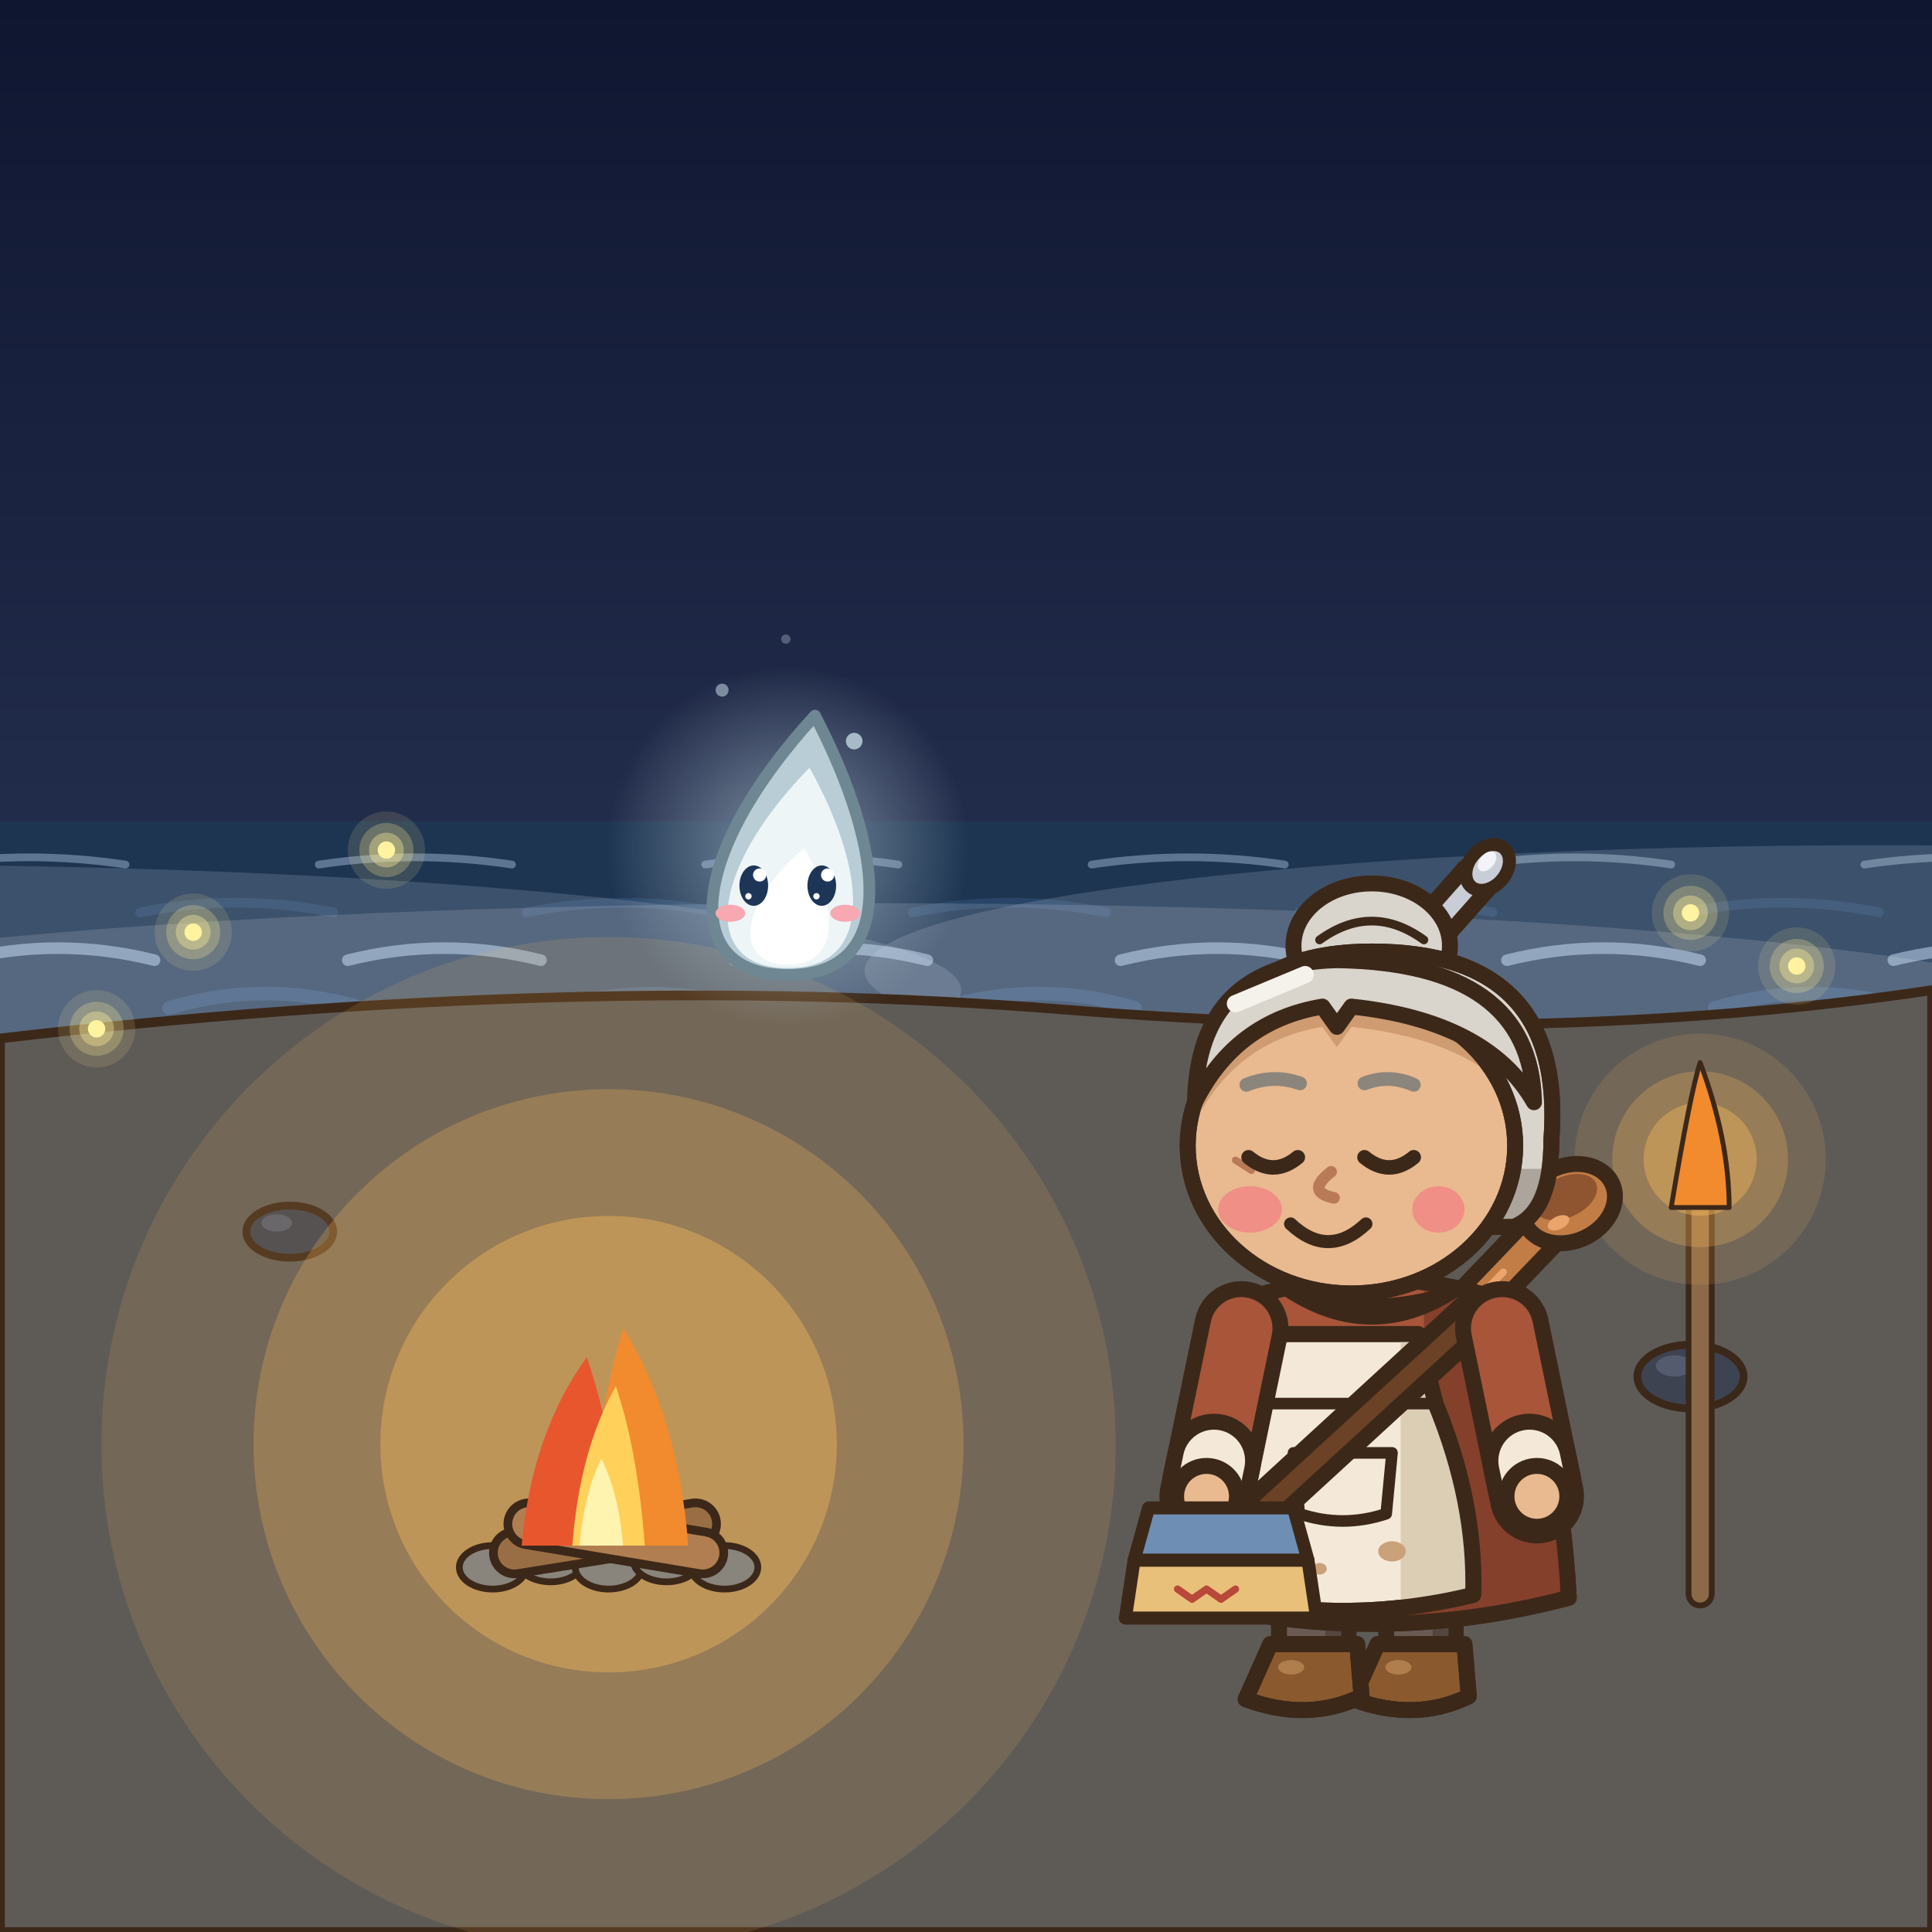
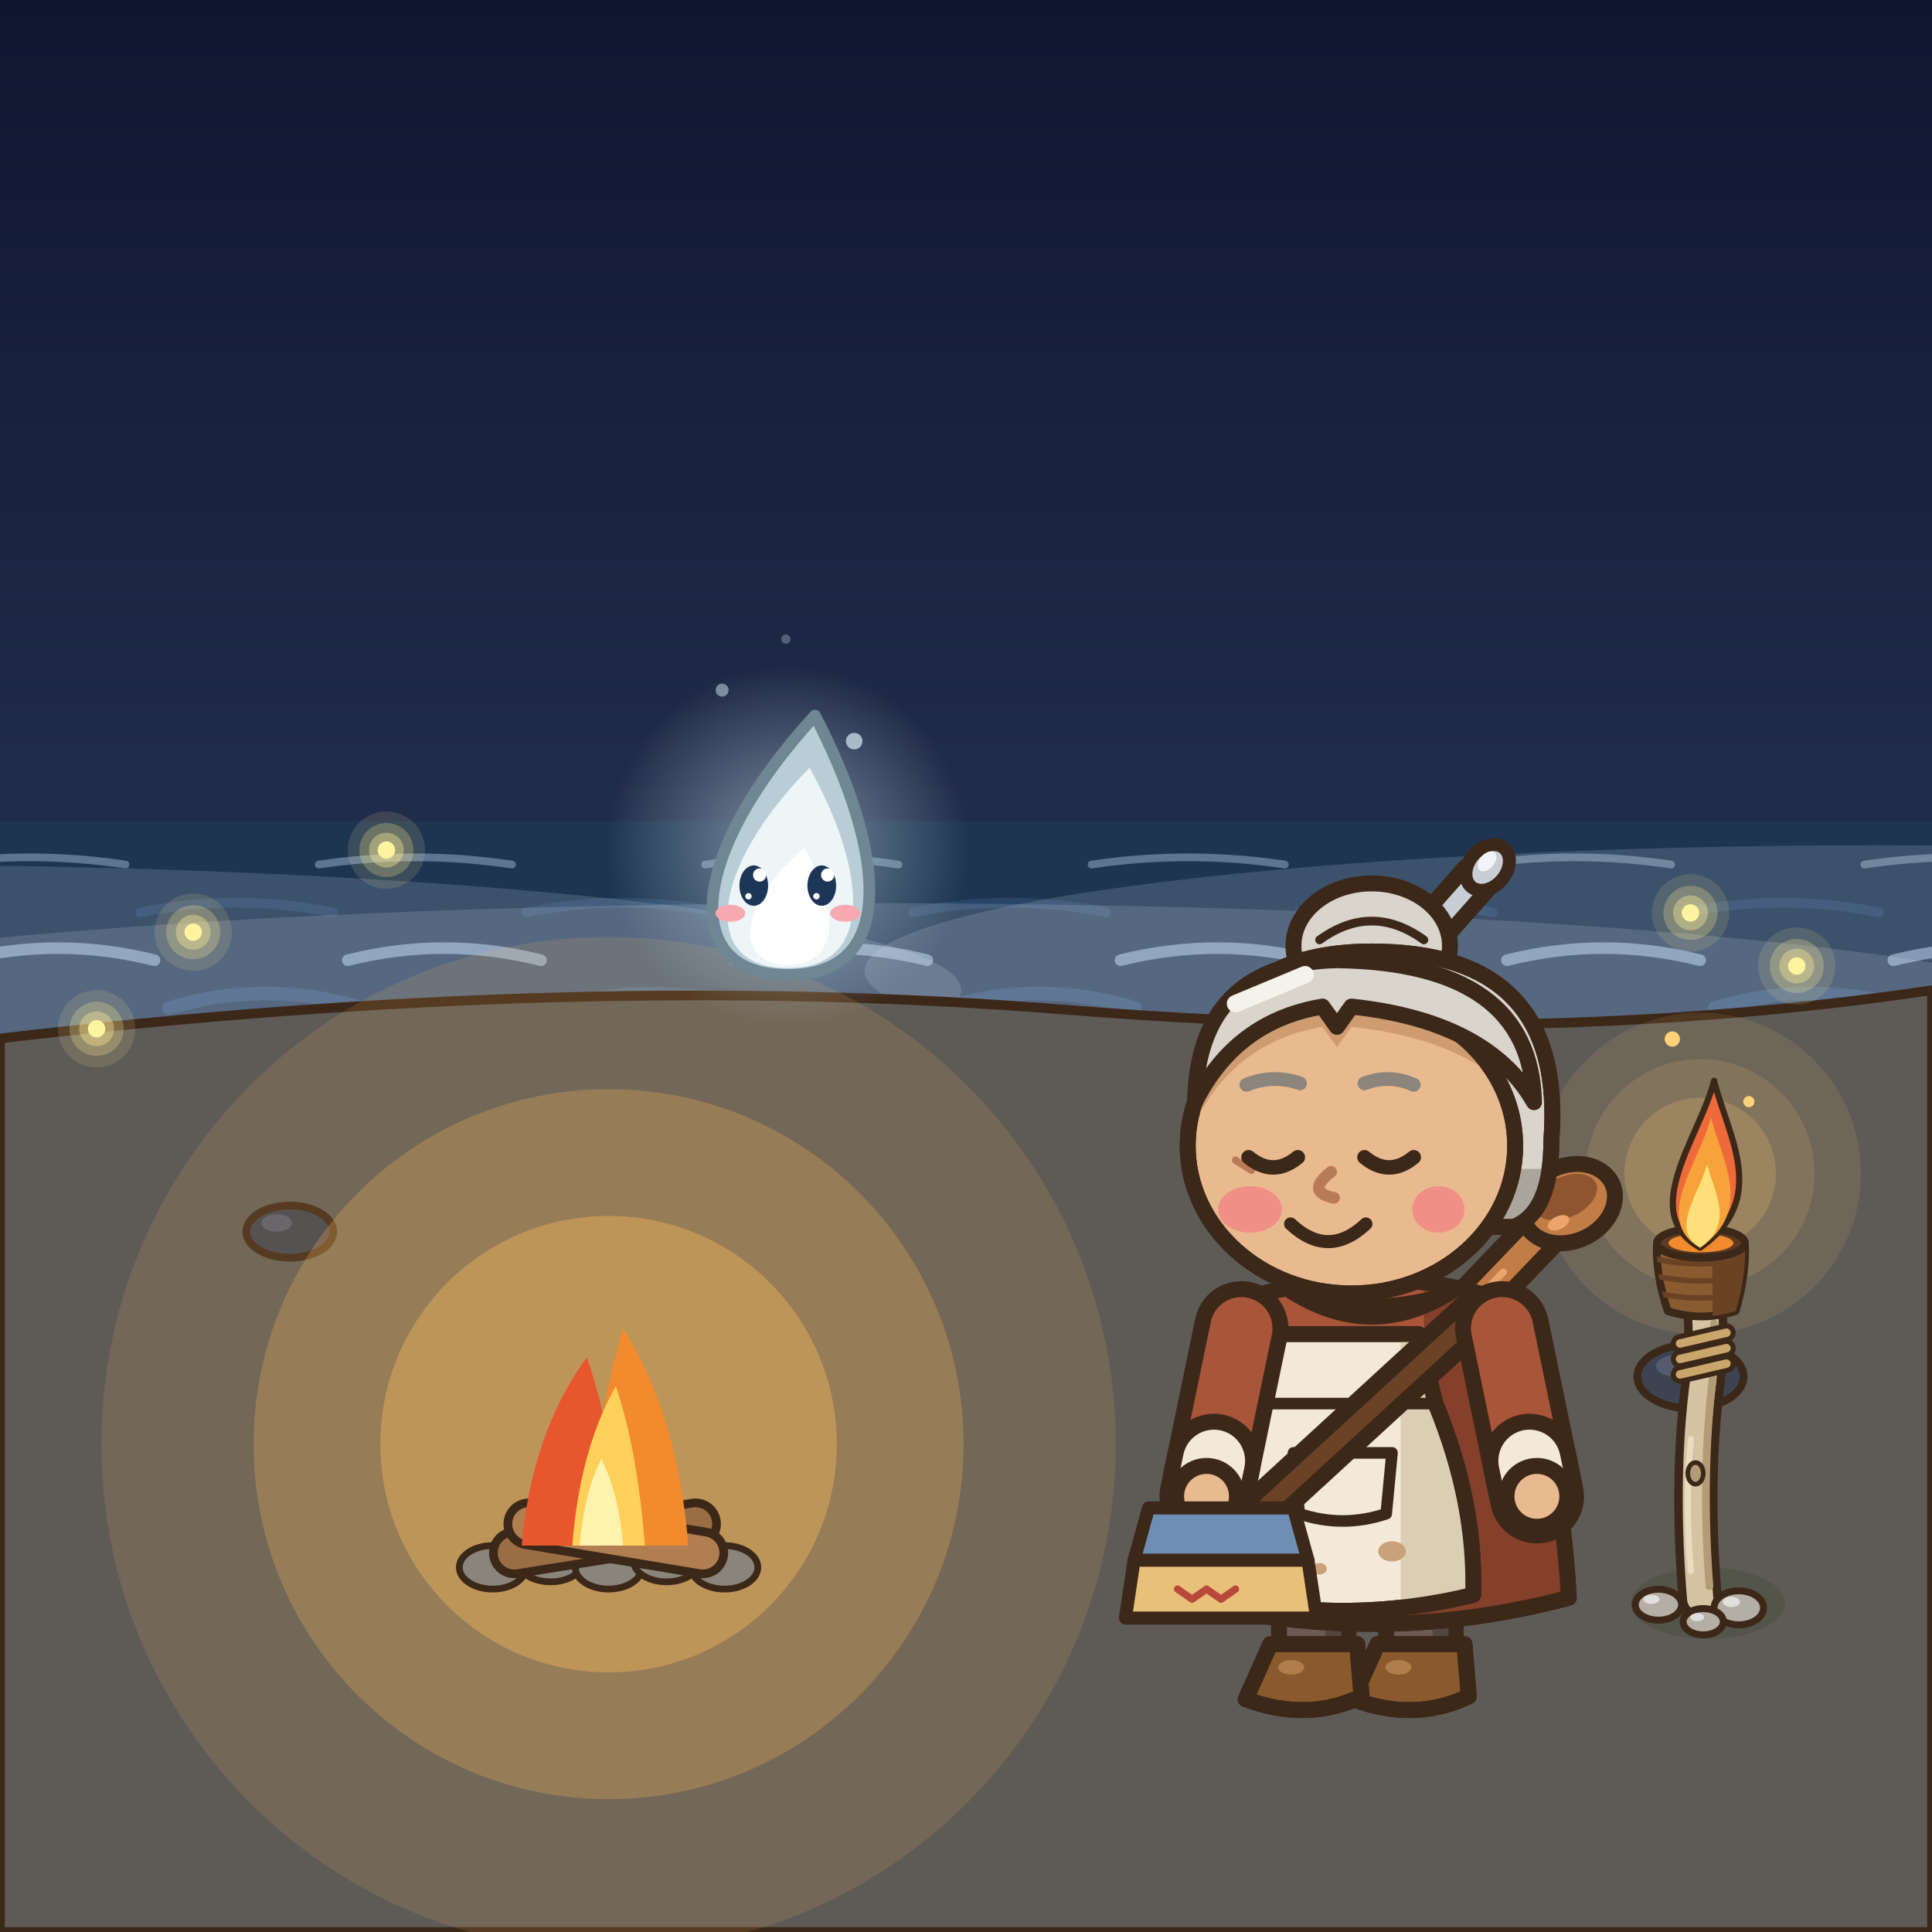
<svg xmlns="http://www.w3.org/2000/svg" width="400" height="400" viewBox="0 0 400 400">
  <defs>
    <linearGradient id="vc" x1="0" y1="0" x2="0" y2="1">
      <stop offset="0" stop-color="#0F1630" />
      <stop offset="1" stop-color="#2A3758" />
    </linearGradient>
  </defs>
  <rect x="0" y="0" width="400" height="250" fill="url(#vc)" />
  <rect x="0" y="170" width="400" height="45" fill="#1E3552" />
  <path d="M-14,179 q20,-3 40,0 M66,179 q20,-3 40,0 M146,179 q20,-3 40,0 M226,179 q20,-3 40,0 M306,179 q20,-3 40,0 M386,179 q20,-3 40,0 M466,179 q20,-3 40,0" fill="none" stroke="#8FA9C4" stroke-width="1.6" stroke-linecap="round" stroke-linejoin="round" opacity="0.55" />
  <path d="M-51,188.9 q20,-4 40,0 M29,188.9 q20,-4 40,0 M109,188.9 q20,-4 40,0 M189,188.9 q20,-4 40,0 M269,188.9 q20,-4 40,0 M349,188.9 q20,-4 40,0 M429,188.9 q20,-4 40,0" fill="none" stroke="#2E4E72" stroke-width="2" stroke-linecap="round" stroke-linejoin="round" opacity="0.65" />
  <path d="M-8,198.8 q20,-5 40,0 M72,198.8 q20,-5 40,0 M152,198.8 q20,-5 40,0 M232,198.8 q20,-5 40,0 M312,198.8 q20,-5 40,0 M392,198.8 q20,-5 40,0 M472,198.8 q20,-5 40,0" fill="none" stroke="#8FA9C4" stroke-width="2.4" stroke-linecap="round" stroke-linejoin="round" opacity="0.75" />
  <path d="M-45,208.7 q20,-6 40,0 M35,208.7 q20,-6 40,0 M115,208.7 q20,-6 40,0 M195,208.7 q20,-6 40,0 M275,208.7 q20,-6 40,0 M355,208.7 q20,-6 40,0 M435,208.7 q20,-6 40,0" fill="none" stroke="#2E4E72" stroke-width="2.8" stroke-linecap="round" stroke-linejoin="round" opacity="0.85" />
  <ellipse cx="-31" cy="205" rx="230" ry="26" fill="rgba(220,230,242,0.16)" />
  <ellipse cx="179" cy="213" rx="260" ry="26" fill="rgba(220,230,242,0.16)" />
  <ellipse cx="389" cy="201" rx="210" ry="26" fill="rgba(220,230,242,0.16)" />
  <path d="M0,215 Q120,201 220,209 Q320,217 400,205 L400,400 L0,400 Z" fill="#5E5B57" stroke="#3C2819" stroke-width="2" stroke-linejoin="round" stroke-linecap="round" />
  <ellipse cx="60" cy="255" rx="9" ry="5.4" fill="#3E4352" stroke="#3C2819" stroke-width="1.6" stroke-linejoin="round" stroke-linecap="round" />
  <ellipse cx="57.3" cy="253.2" rx="3.15" ry="1.8" fill="#545B6E" stroke="none" />
  <ellipse cx="300" cy="245" rx="7" ry="4.2" fill="#3E4352" stroke="#3C2819" stroke-width="1.6" stroke-linejoin="round" stroke-linecap="round" />
  <ellipse cx="297.9" cy="243.6" rx="2.45" ry="1.4" fill="#545B6E" stroke="none" />
  <ellipse cx="350" cy="285" rx="11" ry="6.6" fill="#3E4352" stroke="#3C2819" stroke-width="1.6" stroke-linejoin="round" stroke-linecap="round" />
  <ellipse cx="346.7" cy="282.8" rx="3.85" ry="2.2" fill="#545B6E" stroke="none" />
  <ellipse cx="120" cy="305" rx="6" ry="3.6" fill="#3E4352" stroke="#3C2819" stroke-width="1.6" stroke-linejoin="round" stroke-linecap="round" />
  <ellipse cx="118.2" cy="303.8" rx="2.1" ry="1.2" fill="#545B6E" stroke="none" />
  <circle cx="40" cy="193" r="8" fill="rgba(255,236,150,0.13)" />
  <circle cx="40" cy="193" r="5.6" fill="rgba(255,236,150,0.25)" />
  <circle cx="40" cy="193" r="3.6" fill="rgba(255,236,150,0.38)" />
  <ellipse cx="40" cy="193" rx="1.8" ry="1.8" fill="#FFF3A0" stroke="none" />
  <circle cx="80" cy="176" r="8" fill="rgba(255,236,150,0.13)" />
  <circle cx="80" cy="176" r="5.6" fill="rgba(255,236,150,0.25)" />
  <circle cx="80" cy="176" r="3.6" fill="rgba(255,236,150,0.38)" />
  <ellipse cx="80" cy="176" rx="1.8" ry="1.8" fill="#FFF3A0" stroke="none" />
  <circle cx="350" cy="189" r="8" fill="rgba(255,236,150,0.13)" />
  <circle cx="350" cy="189" r="5.6" fill="rgba(255,236,150,0.25)" />
  <circle cx="350" cy="189" r="3.6" fill="rgba(255,236,150,0.38)" />
  <ellipse cx="350" cy="189" rx="1.8" ry="1.8" fill="#FFF3A0" stroke="none" />
  <circle cx="372" cy="200" r="8" fill="rgba(255,236,150,0.13)" />
  <circle cx="372" cy="200" r="5.6" fill="rgba(255,236,150,0.25)" />
  <circle cx="372" cy="200" r="3.6" fill="rgba(255,236,150,0.38)" />
  <ellipse cx="372" cy="200" rx="1.8" ry="1.8" fill="#FFF3A0" stroke="none" />
  <circle cx="20" cy="213" r="8" fill="rgba(255,236,150,0.13)" />
  <circle cx="20" cy="213" r="5.6" fill="rgba(255,236,150,0.25)" />
  <circle cx="20" cy="213" r="3.6" fill="rgba(255,236,150,0.38)" />
  <ellipse cx="20" cy="213" rx="1.8" ry="1.8" fill="#FFF3A0" stroke="none" />
-   <line x1="352" y1="330" x2="352" y2="250" stroke="#3C2819" stroke-width="6" stroke-linecap="round" />
-   <line x1="352" y1="330" x2="352" y2="250" stroke="#8A6A48" stroke-width="3.6" stroke-linecap="round" />
-   <circle cx="352" cy="240" r="26" fill="rgba(255,190,90,0.13)" />
-   <circle cx="352" cy="240" r="18.2" fill="rgba(255,190,90,0.25)" />
-   <circle cx="352" cy="240" r="11.7" fill="rgba(255,190,90,0.38)" />
-   <path d="M346,250 Q350,226 352,220 Q358,236 358,250 Z" fill="#F28A2E" stroke="#3C2819" stroke-width="1" stroke-linejoin="round" stroke-linecap="round" />
+   <g transform="translate(352 330) scale(1.6)">
+     <circle cx="0" cy="-54.4" r="20.8" fill="rgba(255,200,110,0.1)" />
+     <circle cx="0" cy="-54.4" r="14.8" fill="rgba(255,200,110,0.14)" />
+     <circle cx="0" cy="-54.4" r="9.8" fill="rgba(255,200,110,0.2)" />
+     <ellipse cx="1" cy="1.2" rx="10" ry="4.6" fill="rgba(40,55,20,.2)" stroke="none" />
+     <path d="M0,0.6 Q-1.2,-14 0.2,-26 Q1,-32 0.6,-37" fill="none" stroke="#3C2819" stroke-width="5.6" stroke-linecap="round" stroke-linejoin="round" />
+     <path d="M0,0.6 Q-1.2,-14 0.2,-26 Q1,-32 0.6,-37" fill="none" stroke="#D6C3A2" stroke-width="3.4" stroke-linecap="round" stroke-linejoin="round" />
+     <path d="M1.2,-1 Q0.2,-14 1.4,-26 Q2,-31 1.8,-35" fill="none" stroke="#B29C78" stroke-width="1" stroke-linecap="round" stroke-linejoin="round" />
+     <path d="M-1.2,-3 Q-2,-12 -1.2,-20" fill="none" stroke="#EADCC0" stroke-width="0.8" stroke-linecap="round" stroke-linejoin="round" />
+     <ellipse cx="-0.6" cy="-15.6" rx="1" ry="1.4" fill="#B29C78" stroke="#3C2819" stroke-width="0.6" stroke-linejoin="round" stroke-linecap="round" />
+     <ellipse cx="-5.4" cy="1.4" rx="3" ry="2" fill="#B4AEA4" stroke="#3C2819" stroke-width="0.9" stroke-linejoin="round" stroke-linecap="round" />
+     <ellipse cx="-6.3" cy="0.7" rx="1.05" ry="0.6" fill="rgba(255,255,255,.6)" stroke="none" />
+     <ellipse cx="5" cy="1.8" rx="3.2" ry="2.2" fill="#B4AEA4" stroke="#3C2819" stroke-width="0.9" stroke-linejoin="round" stroke-linecap="round" />
+     <ellipse cx="4.04" cy="1.03" rx="1.12" ry="0.66" fill="rgba(255,255,255,.6)" stroke="none" />
+     <ellipse cx="0.4" cy="3.6" rx="2.6" ry="1.7" fill="#B4AEA4" stroke="#3C2819" stroke-width="0.9" stroke-linejoin="round" stroke-linecap="round" />
+     <ellipse cx="-0.38" cy="3.01" rx="0.91" ry="0.51" fill="rgba(255,255,255,.6)" stroke="none" />
+     <path d="M-2.6,-32.4 L3.4,-33.8" fill="none" stroke="#3C2819" stroke-width="2.4" stroke-linecap="round" stroke-linejoin="round" />
+     <path d="M-2.6,-32.4 L3.4,-33.8" fill="none" stroke="#C9A66B" stroke-width="1.1" stroke-linecap="round" stroke-linejoin="round" />
+     <path d="M-2.6,-30.4 L3.4,-31.8" fill="none" stroke="#3C2819" stroke-width="2.4" stroke-linecap="round" stroke-linejoin="round" />
+     <path d="M-2.6,-30.4 L3.4,-31.8" fill="none" stroke="#C9A66B" stroke-width="1.1" stroke-linecap="round" stroke-linejoin="round" />
+     <path d="M-2.6,-28.4 L3.4,-29.8" fill="none" stroke="#3C2819" stroke-width="2.4" stroke-linecap="round" stroke-linejoin="round" />
+     <path d="M-2.6,-28.4 L3.4,-29.8" fill="none" stroke="#C9A66B" stroke-width="1.1" stroke-linecap="round" stroke-linejoin="round" />
+     <path d="M-4.2,-36.6 Q-5.8,-41.4 -5.6,-45.4 L5.8,-45.4 Q6,-41.4 4.6,-36.6 Q0.2,-35.2 -4.2,-36.6 Z" fill="#8A5A30" stroke="#3C2819" stroke-width="1" stroke-linejoin="round" stroke-linecap="round" />
+     <clipPath id="trc">
+       <path d="M-4.2,-36.6 Q-5.8,-41.4 -5.6,-45.4 L5.8,-45.4 Q6,-41.4 4.6,-36.6 Q0.2,-35.2 -4.2,-36.6 Z" />
+     </clipPath>
+     <g clip-path="url(#trc)">
+       <rect x="1.6" y="-47" width="6" height="12" fill="#6A4224" />
+       <path d="M-6,-43.4 Q0,-42 6,-43.4" fill="none" stroke="#6A4224" stroke-width="0.7" stroke-linecap="round" stroke-linejoin="round" />
+       <path d="M-6,-41.2 Q0,-39.8 6,-41.2" fill="none" stroke="#6A4224" stroke-width="0.7" stroke-linecap="round" stroke-linejoin="round" />
+       <path d="M-6,-39 Q0,-37.6 6,-39" fill="none" stroke="#6A4224" stroke-width="0.7" stroke-linecap="round" stroke-linejoin="round" />
+     </g>
+     <ellipse cx="0.1" cy="-45.4" rx="5.7" ry="1.9" fill="#5E3A22" stroke="#3C2819" stroke-width="1" stroke-linejoin="round" stroke-linecap="round" />
+     <ellipse cx="0.1" cy="-45.4" rx="4.2" ry="1.2" fill="#F28A2E" stroke="none" />
+     <g transform="translate(0 -44.8)">
+       <path d="M0,0 C9,-6.3 3.6,-14.4 1.8,-21.6 C0,-14.4 -8.1,-4.5 0,0 Z" fill="#EE6A3A" stroke="#3C2819" stroke-width="0.8" stroke-linejoin="round" />
+       <path d="M0,0 C7.02,-4.91 2.81,-11.23 1.4,-16.85 C0,-11.23 -6.32,-3.51 0,0 Z" fill="#F7A23B" />
+       <path d="M0,0 C4.5,-3.15 1.8,-7.2 0.9,-10.8 C0,-7.2 -4.05,-2.25 0,0 Z" fill="#FFE07A" />
+       <circle cx="-3.6" cy="-27" r="0.99" fill="#FFD27A" />
+       <circle cx="6.3" cy="-18.9" r="0.72" fill="#FFD27A" />
+     </g>
+   </g>
  <circle cx="126" cy="299" r="105" fill="rgba(255,190,90,0.13)" />
  <circle cx="126" cy="299" r="73.5" fill="rgba(255,190,90,0.25)" />
  <circle cx="126" cy="299" r="47.25" fill="rgba(255,190,90,0.38)" />
  <ellipse cx="102" cy="324.5" rx="6.9" ry="4.5" fill="#8A857C" stroke="#3C2819" stroke-width="1.4" stroke-linejoin="round" stroke-linecap="round" />
  <ellipse cx="114" cy="323" rx="6.9" ry="4.5" fill="#8A857C" stroke="#3C2819" stroke-width="1.4" stroke-linejoin="round" stroke-linecap="round" />
  <ellipse cx="126" cy="324.5" rx="6.9" ry="4.5" fill="#8A857C" stroke="#3C2819" stroke-width="1.4" stroke-linejoin="round" stroke-linecap="round" />
  <ellipse cx="138" cy="323" rx="6.9" ry="4.5" fill="#8A857C" stroke="#3C2819" stroke-width="1.4" stroke-linejoin="round" stroke-linecap="round" />
  <ellipse cx="150" cy="324.5" rx="6.9" ry="4.5" fill="#8A857C" stroke="#3C2819" stroke-width="1.4" stroke-linejoin="round" stroke-linecap="round" />
  <line x1="106.5" y1="321.5" x2="144" y2="315.5" stroke="#3C2819" stroke-width="10.5" stroke-linecap="round" />
  <line x1="106.5" y1="321.5" x2="144" y2="315.5" stroke="#9A6E44" stroke-width="6.9" stroke-linecap="round" />
  <line x1="109.5" y1="315.5" x2="145.5" y2="321.5" stroke="#3C2819" stroke-width="10.5" stroke-linecap="round" />
  <line x1="109.5" y1="315.5" x2="145.5" y2="321.5" stroke="#B07E50" stroke-width="6.9" stroke-linecap="round" />
  <path d="M108,320 Q110.1,296.6 121.5,281 Q126.9,296.6 129,320 Z" fill="#E8562E" stroke="none" />
  <path d="M121.5,320 Q123.6,293 129,275 Q140.4,293 142.5,320 Z" fill="#F28A2E" stroke="none" />
  <path d="M118.5,320 Q120,300.2 127.5,287 Q132,300.2 133.5,320 Z" fill="#FFD15A" stroke="none" />
  <path d="M120,320 Q120.9,309.2 124.5,302 Q128.1,309.2 129,320 Z" fill="#FFF3B0" stroke="none" />
  <g transform="translate(118 115.6) scale(2.2)">
    <defs>
      <radialGradient id="bhs01">
        <stop offset="0" stop-color="rgb(200,220,230)" stop-opacity="0.55" />
        <stop offset="1" stop-color="rgb(200,220,230)" stop-opacity="0" />
      </radialGradient>
    </defs>
    <circle cx="20.5" cy="27.2" r="17" fill="url(#bhs01)" />
    <path d="M20.5,39.2 C30.9,39.2 29.7,27.6 23.06,14.8 C11.3,27.6 10.1,39.2 20.5,39.2 Z" fill="#B8CDD6" stroke="#6E8792" stroke-width="1.1" stroke-linejoin="round" stroke-linecap="round" />
    <path d="M20.5,38.56 C28.82,38.56 27.86,29.28 22.55,19.7 C13.14,29.28 12.18,38.56 20.5,38.56 Z" fill="#EEF5F7" stroke="none" />
    <path d="M20.5,38.24 C25.7,38.24 25.1,32.44 22.04,27.27 C15.9,32.44 15.3,38.24 20.5,38.24 Z" fill="#FFFFFF" stroke="none" />
    <ellipse cx="26.75" cy="17.2" rx="0.78" ry="0.78" fill-opacity="0.77" fill="rgb(200,220,230)" stroke="none" />
    <ellipse cx="14.32" cy="12.4" rx="0.61" ry="0.61" fill-opacity="0.54" fill="rgb(200,220,230)" stroke="none" />
    <ellipse cx="20.32" cy="7.6" rx="0.44" ry="0.44" fill-opacity="0.31" fill="rgb(200,220,230)" stroke="none" />
    <ellipse cx="15.1" cy="33.4" rx="1.4" ry="0.8" fill="#F7A8B0" stroke="none" />
    <ellipse cx="25.9" cy="33.4" rx="1.4" ry="0.8" fill="#F7A8B0" stroke="none" />
    <ellipse cx="17.3" cy="30.8" rx="1.35" ry="1.9" fill="#1D3557" stroke="none" />
    <ellipse cx="17.85" cy="29.8" rx="0.62" ry="0.62" fill="#FFFFFF" stroke="none" />
    <ellipse cx="16.8" cy="31.8" rx="0.3" ry="0.3" fill="#FFFFFF" stroke="none" />
    <ellipse cx="23.7" cy="30.8" rx="1.35" ry="1.9" fill="#1D3557" stroke="none" />
    <ellipse cx="24.25" cy="29.8" rx="0.62" ry="0.62" fill="#FFFFFF" stroke="none" />
    <ellipse cx="23.2" cy="31.8" rx="0.3" ry="0.3" fill="#FFFFFF" stroke="none" />
  </g>
  <g transform="translate(212 170) scale(3 3)">
    <g transform="translate(0 0)">
      <line x1="15" y1="50" x2="37.6" y2="26.4" stroke="#3C2819" stroke-width="3.7" stroke-linecap="round" />
      <line x1="15" y1="50" x2="37.6" y2="26.4" stroke="#C27C45" stroke-width="1.5" stroke-linecap="round" />
      <line x1="17.26" y1="47.64" x2="33.08" y2="31.12" stroke="#EAA46C" stroke-width="0.5" stroke-linecap="round" />
      <g transform="rotate(-25 37.6 26.4)">
        <ellipse cx="37.6" cy="26.4" rx="3.3" ry="2.6" fill="#C27C45" stroke="#3C2819" stroke-width="1.1" stroke-linejoin="round" stroke-linecap="round" />
        <ellipse cx="37.6" cy="25.9" rx="2.3" ry="1.4" fill="#8F5530" stroke="none" />
        <ellipse cx="36.4" cy="27.3" rx="0.8" ry="0.45" fill="#EAA46C" stroke="none" />
      </g>
      <rect x="25" y="50" width="4.8" height="8" rx="1.6" fill="#6A5A52" stroke="#3C2819" stroke-width="1.1" stroke-linejoin="round" stroke-linecap="round" />
      <rect x="28.2" y="50.6" width="1.1" height="6.4" rx="0.5" fill="#54463F" />
      <path d="M24.4,56.8 L30.4,56.8 L30.7,60.4 Q27,62.2 22.7,60.6 Z" fill="#8A5A2E" stroke="#3C2819" stroke-width="1.1" stroke-linejoin="round" stroke-linecap="round" />
      <clipPath id="caserepos1s274568">
        <path d="M24.4,56.8 L30.4,56.8 L30.7,60.4 Q27,62.2 22.7,60.6 Z" />
      </clipPath>
      <g clip-path="url(#caserepos1s274568)">
        <path d="M22.6,60.1 Q27,61.8 30.8,59.9 L30.8,62.4 L22.6,62.4 Z" fill="#6B4322" />
      </g>
      <path d="M24.4,56.8 L30.4,56.8 L30.7,60.4 Q27,62.2 22.7,60.6 Z" fill="none" stroke="#3C2819" stroke-width="1.1" stroke-linejoin="round" stroke-linecap="round" />
      <ellipse cx="25.84" cy="58.4" rx="0.9" ry="0.5" fill="#B07E4C" stroke="none" />
      <rect x="17.6" y="50" width="4.8" height="8" rx="1.6" fill="#6A5A52" stroke="#3C2819" stroke-width="1.1" stroke-linejoin="round" stroke-linecap="round" />
      <rect x="20.8" y="50.6" width="1.1" height="6.4" rx="0.5" fill="#54463F" />
      <path d="M17,56.8 L23,56.8 L23.3,60.4 Q19.6,62.2 15.3,60.6 Z" fill="#8A5A2E" stroke="#3C2819" stroke-width="1.1" stroke-linejoin="round" stroke-linecap="round" />
      <clipPath id="caserepos1s200568">
        <path d="M17,56.8 L23,56.8 L23.3,60.4 Q19.6,62.2 15.3,60.6 Z" />
      </clipPath>
      <g clip-path="url(#caserepos1s200568)">
        <path d="M15.2,60.1 Q19.6,61.8 23.4,59.9 L23.4,62.4 L15.2,62.4 Z" fill="#6B4322" />
      </g>
      <path d="M17,56.8 L23,56.8 L23.3,60.4 Q19.6,62.2 15.3,60.6 Z" fill="none" stroke="#3C2819" stroke-width="1.1" stroke-linejoin="round" stroke-linecap="round" />
      <ellipse cx="18.44" cy="58.4" rx="0.9" ry="0.5" fill="#B07E4C" stroke="none" />
      <path d="M15.2,33 Q24,30.2 32.8,33 Q37,42 37.6,53.6 Q24,57.2 10.4,53.6 Q11,42 15.2,33 Z" fill="#A8553A" stroke="#3C2819" stroke-width="1.1" stroke-linejoin="round" stroke-linecap="round" />
      <clipPath id="caserepos1d">
        <path d="M15.2,33 Q24,30.2 32.8,33 Q37,42 37.6,53.6 Q24,57.2 10.4,53.6 Q11,42 15.2,33 Z" />
      </clipPath>
      <g clip-path="url(#caserepos1d)">
        <rect x="27.6" y="30" width="12" height="30" fill="#84402B" />
        <path d="M8,52 Q24,56 40,52 L40,60 L8,60 Z" fill="#84402B" />
        <rect x="12.6" y="38" width="1.5" height="13" rx="0.75" fill="#C46E4E" />
      </g>
      <path d="M15.2,33 Q24,30.2 32.8,33 Q37,42 37.6,53.6 Q24,57.2 10.4,53.6 Q11,42 15.2,33 Z" fill="none" stroke="#3C2819" stroke-width="1.1" stroke-linejoin="round" stroke-linecap="round" />
      <path d="M16.8,35.4 L27.2,35.4 L28.4,40.2 Q31.2,47 31,53.4 Q22,55.6 13,53.4 Q12.8,47 15.6,40.2 Z" fill="#F4E9D8" stroke="#3C2819" stroke-width="1.1" stroke-linejoin="round" stroke-linecap="round" />
      <clipPath id="caserepos1a">
        <path d="M16.8,35.4 L27.2,35.4 L28.4,40.2 Q31.2,47 31,53.4 Q22,55.6 13,53.4 Q12.8,47 15.6,40.2 Z" />
      </clipPath>
      <g clip-path="url(#caserepos1a)">
        <rect x="26" y="34" width="8" height="24" fill="#DCCDB5" />
        <ellipse cx="19" cy="46.6" rx="1.3" ry="0.85" fill="#C9A27A" stroke="none" />
        <ellipse cx="25.4" cy="50.4" rx="0.95" ry="0.7" fill="#C9A27A" stroke="none" />
        <ellipse cx="20.4" cy="51.6" rx="0.5" ry="0.4" fill="#C9A27A" stroke="none" />
      </g>
      <path d="M16.8,35.4 L27.2,35.4 L28.4,40.2 Q31.2,47 31,53.4 Q22,55.6 13,53.4 Q12.8,47 15.6,40.2 Z" fill="none" stroke="#3C2819" stroke-width="1.1" stroke-linejoin="round" stroke-linecap="round" />
      <path d="M15.6,40.2 L28.4,40.2" fill="none" stroke="#3C2819" stroke-width="0.8" stroke-linejoin="round" stroke-linecap="round" />
      <path d="M18.6,43.6 L25.4,43.6 L25,47.8 Q22,48.8 19,47.8 Z" fill="#F4E9D8" stroke="#3C2819" stroke-width="0.8" stroke-linejoin="round" stroke-linecap="round" />
      <line x1="31.4" y1="33.8" x2="16.8" y2="47.2" stroke="#3C2819" stroke-width="3.35" stroke-linecap="round" />
      <line x1="31.4" y1="33.8" x2="16.8" y2="47.2" stroke="#6B4226" stroke-width="1.15" stroke-linecap="round" />
      <path d="M33,35 L35.4,46.6" fill="none" stroke="#3C2819" stroke-width="6.5" stroke-linecap="round" stroke-linejoin="round" />
      <path d="M33,35 L35.4,46.6" fill="none" stroke="#A8553A" stroke-width="4.3" stroke-linecap="round" stroke-linejoin="round" />
      <line x1="34.89" y1="44.15" x2="35.22" y2="45.72" stroke="#3C2819" stroke-width="6.5" stroke-linecap="round" />
      <line x1="34.89" y1="44.15" x2="35.22" y2="45.72" stroke="#F4E9D8" stroke-width="4.3" stroke-linecap="round" />
      <ellipse cx="35.4" cy="46.6" rx="2.1" ry="2.1" fill="#E9B98F" stroke="#3C2819" stroke-width="1.1" stroke-linejoin="round" stroke-linecap="round" />
      <path d="M18.2,32.4 Q24,36.2 29.8,32.4 Q24,34.4 18.2,32.4 Z" fill="#F4E9D8" stroke="#3C2819" stroke-width="0.9" stroke-linejoin="round" stroke-linecap="round" />
      <path d="M15,35 L12.6,46.6" fill="none" stroke="#3C2819" stroke-width="6.5" stroke-linecap="round" stroke-linejoin="round" />
      <path d="M15,35 L12.6,46.6" fill="none" stroke="#A8553A" stroke-width="4.3" stroke-linecap="round" stroke-linejoin="round" />
      <line x1="13.11" y1="44.15" x2="12.78" y2="45.72" stroke="#3C2819" stroke-width="6.5" stroke-linecap="round" />
      <line x1="13.11" y1="44.15" x2="12.78" y2="45.72" stroke="#F4E9D8" stroke-width="4.3" stroke-linecap="round" />
      <ellipse cx="12.6" cy="46.6" rx="2.1" ry="2.1" fill="#E9B98F" stroke="#3C2819" stroke-width="1.1" stroke-linejoin="round" stroke-linecap="round" />
      <line x1="26.6" y1="9.2" x2="31.2" y2="4" stroke="#3C2819" stroke-width="3.3" stroke-linecap="round" />
      <line x1="26.6" y1="9.2" x2="31.2" y2="4" stroke="#C9CED6" stroke-width="1.1" stroke-linecap="round" />
      <g transform="rotate(40 32 3.2)">
        <ellipse cx="32" cy="3.2" rx="1.3" ry="1.75" fill="#C9CED6" stroke="#3C2819" stroke-width="0.9" stroke-linejoin="round" stroke-linecap="round" />
        <ellipse cx="31.7" cy="2.9" rx="0.5" ry="0.8" fill="#F2F4F7" stroke="none" />
      </g>
      <ellipse cx="24" cy="8.6" rx="5.4" ry="4.3" fill="#D9D4CC" stroke="#3C2819" stroke-width="1.1" stroke-linejoin="round" stroke-linecap="round" />
      <path d="M20.4,8.2 Q24,5.6 27.6,8.2" fill="none" stroke="#3C2819" stroke-width="0.6" stroke-linejoin="round" stroke-linecap="round" />
      <path d="M12.6,22 Q11.4,9 24,9 Q37.4,9 36.4,22 Q36.4,27 33.8,28 L15,28 Q12.6,27 12.6,22 Z" fill="#D9D4CC" stroke="#3C2819" stroke-width="1.1" stroke-linejoin="round" stroke-linecap="round" />
      <clipPath id="caserepos1h">
        <path d="M12.6,22 Q11.4,9 24,9 Q37.4,9 36.4,22 Q36.4,27 33.8,28 L15,28 Q12.6,27 12.6,22 Z" />
      </clipPath>
      <g clip-path="url(#caserepos1h)">
        <rect x="8" y="24" width="32" height="6" fill="#ABA59C" />
      </g>
      <path d="M12.6,22 Q11.4,9 24,9 Q37.4,9 36.4,22 Q36.4,27 33.8,28 L15,28 Q12.6,27 12.6,22 Z" fill="none" stroke="#3C2819" stroke-width="1.1" stroke-linejoin="round" stroke-linecap="round" />
      <path d="M11.3,22.4 a11.3,10.2 0 1,0 22.6,0 a11.3,10.2 0 1,0 -22.6,0 Z" fill="#E9B98F" stroke="#3C2819" stroke-width="1.1" stroke-linejoin="round" stroke-linecap="round" />
      <clipPath id="caserepos1f">
        <path d="M11.3,22.4 a11.3,10.2 0 1,0 22.6,0 a11.3,10.2 0 1,0 -22.6,0 Z" />
      </clipPath>
      <g clip-path="url(#caserepos1f)">
        <path d="M11.8,19.4 Q12,9.8 21.6,9.6 Q35,9.8 35.2,19.4 Q32,13.8 22.6,12.8 L21.6,14.2 L20.6,12.8 Q14.6,13.8 11.8,19.4 Z" fill="#CF9C72" transform="translate(0 1.4)" />
        <ellipse cx="15.6" cy="26.8" rx="2.2" ry="1.6" fill="#F08F86" stroke="none" />
        <ellipse cx="28.6" cy="26.8" rx="1.8" ry="1.6" fill="#F08F86" stroke="none" />
      </g>
      <path d="M11.3,22.4 a11.3,10.2 0 1,0 22.6,0 a11.3,10.2 0 1,0 -22.6,0 Z" fill="none" stroke="#3C2819" stroke-width="1.1" stroke-linejoin="round" stroke-linecap="round" />
      <path d="M11.8,19.4 Q12,9.8 21.6,9.6 Q35,9.8 35.2,19.4 Q32,13.8 22.6,12.8 L21.6,14.2 L20.6,12.8 Q14.6,13.8 11.8,19.4 Z" fill="#D9D4CC" stroke="#3C2819" stroke-width="1.1" stroke-linejoin="round" stroke-linecap="round" />
      <line x1="14.6" y1="12.6" x2="19.4" y2="10.6" stroke="#F5F2EC" stroke-width="1.2" stroke-linecap="round" />
      <line x1="14.6" y1="23.4" x2="15.7" y2="24.1" stroke="#B97A58" stroke-width="0.5" stroke-linecap="round" />
      <path d="M21.2,24.2 Q19.4,25.6 21.4,26" fill="none" stroke="#B97A58" stroke-width="0.8" stroke-linejoin="round" stroke-linecap="round" />
      <path d="M15.35,18.2 Q17.2,17.45 19.05,18.1" fill="none" stroke="#8C857C" stroke-width="0.95" stroke-linecap="round" />
      <path d="M26.9,18.2 Q25.2,17.45 23.5,18.1" fill="none" stroke="#8C857C" stroke-width="0.95" stroke-linecap="round" />
      <path d="M15.5,23.2 Q17.2,24.6 18.9,23.2" fill="none" stroke="#3C2819" stroke-width="1" stroke-linejoin="round" stroke-linecap="round" />
      <path d="M23.5,23.2 Q25.2,24.6 26.9,23.2" fill="none" stroke="#3C2819" stroke-width="1" stroke-linejoin="round" stroke-linecap="round" />
      <path d="M18.4,27.8 Q21,30.24 23.6,27.8" fill="none" stroke="#3C2819" stroke-width="0.9" stroke-linejoin="round" stroke-linecap="round" />
    </g>
    <path d="M7,55 L20.2,55 L19.6,51 L7.6,51 Z" fill="#E8C07A" stroke="#3C2819" stroke-width="0.9" stroke-linejoin="round" stroke-linecap="round" />
    <path d="M7.6,51 L19.6,51 L18.6,47.4 L8.6,47.4 Z" fill="#6E8EB4" stroke="#3C2819" stroke-width="0.9" stroke-linejoin="round" stroke-linecap="round" />
    <path d="M10.6,53 l1,0.7 l1,-0.7 l1,0.7 l1,-0.7" fill="none" stroke="#B8483A" stroke-width="0.5" stroke-linecap="round" stroke-linejoin="round" />
  </g>
</svg>
